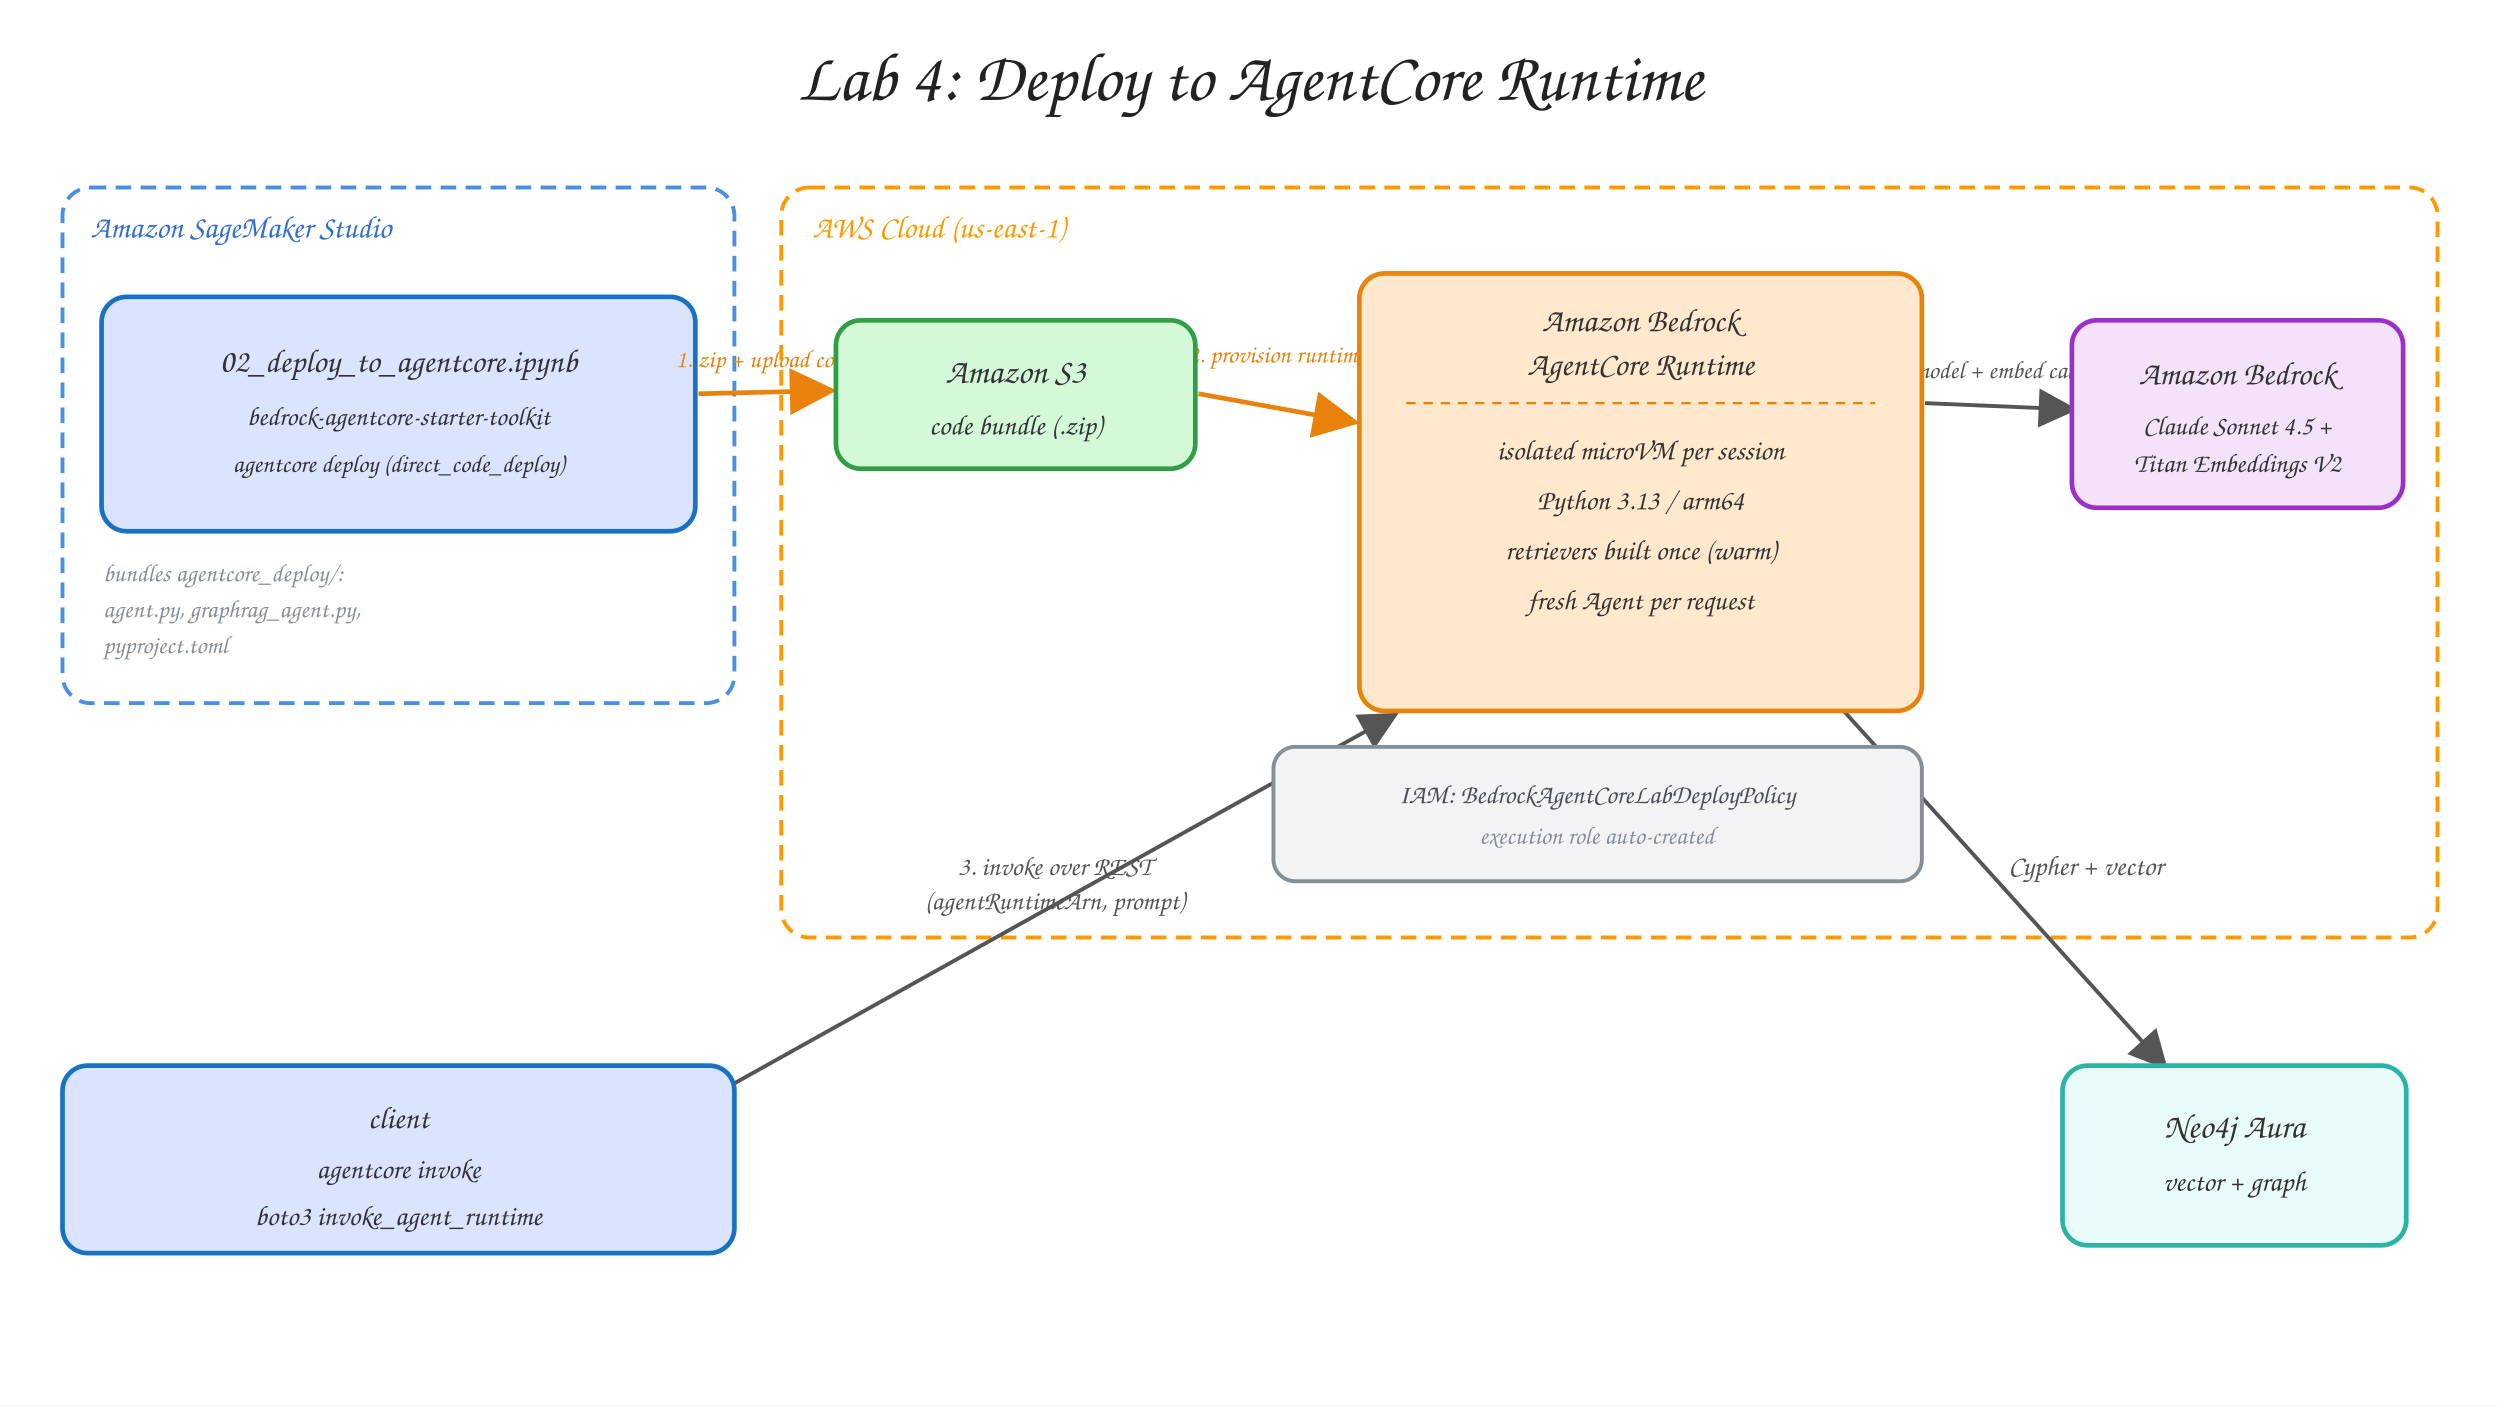
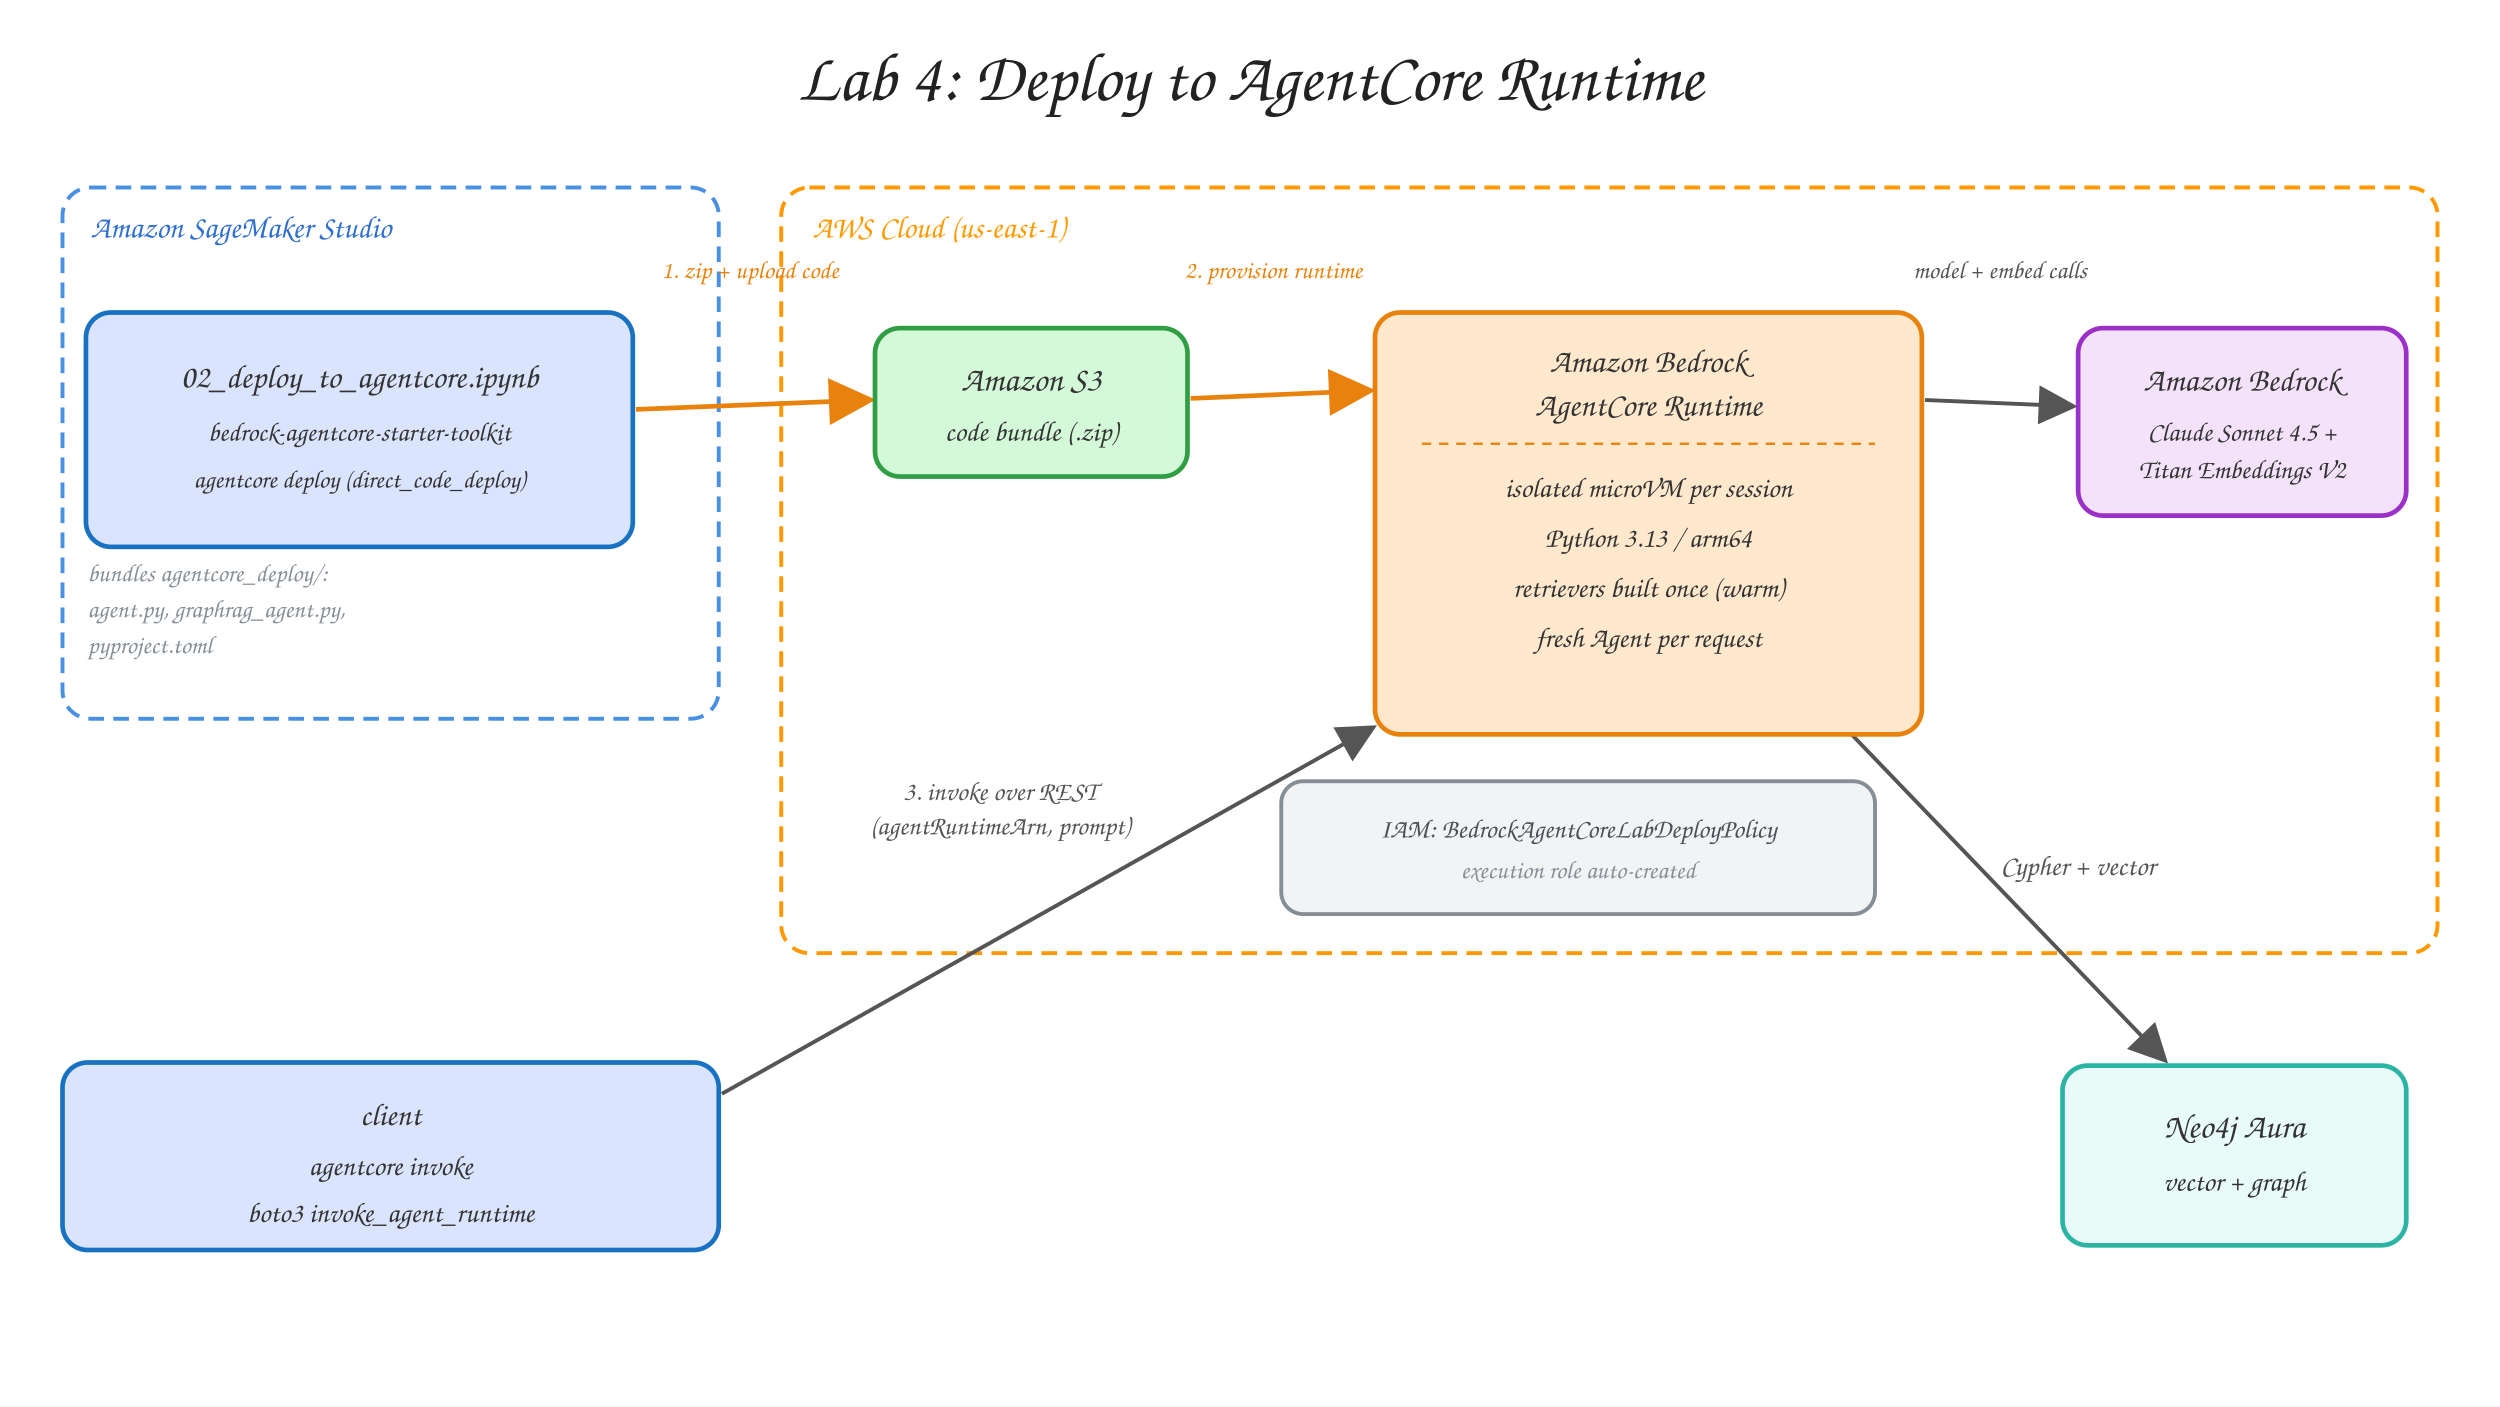
<svg xmlns="http://www.w3.org/2000/svg" viewBox="0 0 1600 900" font-family="'Comic Sans MS','Segoe Print','Bradley Hand',cursive">
  <defs>
    <marker id="ah-gray" markerWidth="12" markerHeight="12" refX="8.5" refY="5" orient="auto">
      <path d="M0,0 L10,5 L0,10 z" fill="#555" />
    </marker>
    <marker id="ah-orange" markerWidth="12" markerHeight="12" refX="8.5" refY="5" orient="auto">
      <path d="M0,0 L10,5 L0,10 z" fill="#e8820c" />
    </marker>
  </defs>
  <rect x="0" y="0" width="1600" height="900" fill="#ffffff" />
  <text x="800" y="64" text-anchor="middle" font-size="44" fill="#222">Lab 4: Deploy to AgentCore Runtime</text>
-   <rect x="40" y="120" width="430" height="330" rx="18" fill="none" stroke="#4a90e2" stroke-width="2.5" stroke-dasharray="10 6" />
+   <rect x="40" y="120" width="420" height="340" rx="18" fill="none" stroke="#4a90e2" stroke-width="2.5" stroke-dasharray="10 6" />
  <text x="58" y="152" font-size="20" fill="#2f6fd0">Amazon SageMaker Studio</text>
-   <rect x="65" y="190" width="380" height="150" rx="16" fill="#dbe4ff" stroke="#1971c2" stroke-width="3" />
-   <text x="255" y="238" text-anchor="middle" font-size="21" fill="#333">02_deploy_to_agentcore.ipynb</text>
-   <text x="255" y="272" text-anchor="middle" font-size="17" fill="#333">bedrock-agentcore-starter-toolkit</text>
-   <text x="255" y="302" text-anchor="middle" font-size="16" fill="#333">agentcore deploy (direct_code_deploy)</text>
-   <text x="66" y="372" font-size="16" fill="#868e96">bundles agentcore_deploy/:</text>
-   <text x="66" y="395" font-size="16" fill="#868e96">agent.py, graphrag_agent.py,</text>
-   <text x="66" y="418" font-size="16" fill="#868e96">pyproject.toml</text>
-   <rect x="500" y="120" width="1060" height="480" rx="18" fill="none" stroke="#ff9900" stroke-width="2.5" stroke-dasharray="10 6" />
+   <rect x="55" y="200" width="350" height="150" rx="16" fill="#dbe4ff" stroke="#1971c2" stroke-width="3" />
+   <text x="230" y="248" text-anchor="middle" font-size="21" fill="#333">02_deploy_to_agentcore.ipynb</text>
+   <text x="230" y="282" text-anchor="middle" font-size="17" fill="#333">bedrock-agentcore-starter-toolkit</text>
+   <text x="230" y="312" text-anchor="middle" font-size="16" fill="#333">agentcore deploy (direct_code_deploy)</text>
+   <text x="56" y="372" font-size="16" fill="#868e96">bundles agentcore_deploy/:</text>
+   <text x="56" y="395" font-size="16" fill="#868e96">agent.py, graphrag_agent.py,</text>
+   <text x="56" y="418" font-size="16" fill="#868e96">pyproject.toml</text>
+   <rect x="500" y="120" width="1060" height="490" rx="18" fill="none" stroke="#ff9900" stroke-width="2.5" stroke-dasharray="10 6" />
  <text x="520" y="152" font-size="20" fill="#ff9900">AWS Cloud (us-east-1)</text>
-   <line x1="447" y1="252" x2="531" y2="250" stroke="#e8820c" stroke-width="3" marker-end="url(#ah-orange)" />
-   <text x="489" y="235" text-anchor="middle" font-size="16" fill="#e8820c">1. zip + upload code</text>
-   <line x1="767" y1="252" x2="866" y2="270" stroke="#e8820c" stroke-width="3" marker-end="url(#ah-orange)" />
-   <text x="817" y="232" text-anchor="middle" font-size="16" fill="#e8820c">2. provision runtime</text>
-   <line x1="1232" y1="258" x2="1326" y2="262" stroke="#555" stroke-width="2.5" marker-end="url(#ah-gray)" />
-   <text x="1280" y="242" text-anchor="middle" font-size="16" fill="#555">model + embed calls</text>
-   <line x1="1180" y1="455" x2="1385" y2="682" stroke="#555" stroke-width="2.5" marker-end="url(#ah-gray)" />
-   <text x="1335" y="560" text-anchor="middle" font-size="18" fill="#555">Cypher + vector</text>
-   <line x1="458" y1="700" x2="892" y2="458" stroke="#555" stroke-width="2.5" marker-end="url(#ah-gray)" />
-   <text x="675" y="560" text-anchor="middle" font-size="17" fill="#555">3. invoke over REST</text>
-   <text x="675" y="582" text-anchor="middle" font-size="17" fill="#555">(agentRuntimeArn, prompt)</text>
-   <rect x="535" y="205" width="230" height="95" rx="16" fill="#d3f9d8" stroke="#2f9e44" stroke-width="3" />
-   <text x="650" y="245" text-anchor="middle" font-size="22" fill="#333">Amazon S3</text>
-   <text x="650" y="278" text-anchor="middle" font-size="18" fill="#333">code bundle (.zip)</text>
-   <rect x="870" y="175" width="360" height="280" rx="16" fill="#ffe8cc" stroke="#e8820c" stroke-width="3" />
-   <text x="1050" y="212" text-anchor="middle" font-size="21" fill="#333">Amazon Bedrock</text>
-   <text x="1050" y="240" text-anchor="middle" font-size="21" fill="#333">AgentCore Runtime</text>
-   <line x1="900" y1="258" x2="1200" y2="258" stroke="#e8820c" stroke-width="1.5" stroke-dasharray="6 5" />
-   <text x="1050" y="294" text-anchor="middle" font-size="18" fill="#333">isolated microVM per session</text>
-   <text x="1050" y="326" text-anchor="middle" font-size="18" fill="#333">Python 3.13 / arm64</text>
-   <text x="1050" y="358" text-anchor="middle" font-size="18" fill="#333">retrievers built once (warm)</text>
-   <text x="1050" y="390" text-anchor="middle" font-size="18" fill="#333">fresh Agent per request</text>
-   <rect x="1326" y="205" width="212" height="120" rx="16" fill="#f4e2fb" stroke="#9b30c9" stroke-width="3" />
-   <text x="1432" y="246" text-anchor="middle" font-size="21" fill="#333">Amazon Bedrock</text>
-   <text x="1432" y="278" text-anchor="middle" font-size="17" fill="#333">Claude Sonnet 4.5 +</text>
-   <text x="1432" y="302" text-anchor="middle" font-size="17" fill="#333">Titan Embeddings V2</text>
-   <rect x="815" y="478" width="415" height="86" rx="14" fill="#f1f3f5" stroke="#868e96" stroke-width="2.5" />
-   <text x="1022" y="514" text-anchor="middle" font-size="17" fill="#495057">IAM: BedrockAgentCoreLabDeployPolicy</text>
-   <text x="1022" y="540" text-anchor="middle" font-size="16" fill="#868e96">execution role auto-created</text>
+   <line x1="407" y1="262" x2="556" y2="256" stroke="#e8820c" stroke-width="3" marker-end="url(#ah-orange)" />
+   <text x="480" y="178" text-anchor="middle" font-size="16" fill="#e8820c">1. zip + upload code</text>
+   <line x1="762" y1="255" x2="876" y2="250" stroke="#e8820c" stroke-width="3" marker-end="url(#ah-orange)" />
+   <text x="815" y="178" text-anchor="middle" font-size="16" fill="#e8820c">2. provision runtime</text>
+   <line x1="1232" y1="256" x2="1326" y2="260" stroke="#555" stroke-width="2.5" marker-end="url(#ah-gray)" />
+   <text x="1280" y="178" text-anchor="middle" font-size="16" fill="#555">model + embed calls</text>
+   <line x1="1185" y1="470" x2="1385" y2="678" stroke="#555" stroke-width="2.5" marker-end="url(#ah-gray)" />
+   <text x="1330" y="560" text-anchor="middle" font-size="18" fill="#555">Cypher + vector</text>
+   <line x1="462" y1="700" x2="878" y2="466" stroke="#555" stroke-width="2.5" marker-end="url(#ah-gray)" />
+   <text x="640" y="512" text-anchor="middle" font-size="17" fill="#555">3. invoke over REST</text>
+   <text x="640" y="534" text-anchor="middle" font-size="17" fill="#555">(agentRuntimeArn, prompt)</text>
+   <rect x="560" y="210" width="200" height="95" rx="16" fill="#d3f9d8" stroke="#2f9e44" stroke-width="3" />
+   <text x="660" y="250" text-anchor="middle" font-size="22" fill="#333">Amazon S3</text>
+   <text x="660" y="282" text-anchor="middle" font-size="18" fill="#333">code bundle (.zip)</text>
+   <rect x="880" y="200" width="350" height="270" rx="16" fill="#ffe8cc" stroke="#e8820c" stroke-width="3" />
+   <text x="1055" y="238" text-anchor="middle" font-size="21" fill="#333">Amazon Bedrock</text>
+   <text x="1055" y="266" text-anchor="middle" font-size="21" fill="#333">AgentCore Runtime</text>
+   <line x1="910" y1="284" x2="1200" y2="284" stroke="#e8820c" stroke-width="1.5" stroke-dasharray="6 5" />
+   <text x="1055" y="318" text-anchor="middle" font-size="18" fill="#333">isolated microVM per session</text>
+   <text x="1055" y="350" text-anchor="middle" font-size="18" fill="#333">Python 3.13 / arm64</text>
+   <text x="1055" y="382" text-anchor="middle" font-size="18" fill="#333">retrievers built once (warm)</text>
+   <text x="1055" y="414" text-anchor="middle" font-size="18" fill="#333">fresh Agent per request</text>
+   <rect x="1330" y="210" width="210" height="120" rx="16" fill="#f4e2fb" stroke="#9b30c9" stroke-width="3" />
+   <text x="1435" y="250" text-anchor="middle" font-size="21" fill="#333">Amazon Bedrock</text>
+   <text x="1435" y="282" text-anchor="middle" font-size="17" fill="#333">Claude Sonnet 4.5 +</text>
+   <text x="1435" y="306" text-anchor="middle" font-size="17" fill="#333">Titan Embeddings V2</text>
+   <rect x="820" y="500" width="380" height="85" rx="14" fill="#f1f3f5" stroke="#868e96" stroke-width="2.5" />
+   <text x="1010" y="536" text-anchor="middle" font-size="17" fill="#495057">IAM: BedrockAgentCoreLabDeployPolicy</text>
+   <text x="1010" y="562" text-anchor="middle" font-size="16" fill="#868e96">execution role auto-created</text>
  <rect x="1320" y="682" width="220" height="115" rx="16" fill="#e8fbf8" stroke="#2bb3a3" stroke-width="3" />
  <text x="1430" y="728" text-anchor="middle" font-size="22" fill="#333">Neo4j Aura</text>
  <text x="1430" y="762" text-anchor="middle" font-size="18" fill="#333">vector + graph</text>
-   <rect x="40" y="682" width="430" height="120" rx="16" fill="#dbe4ff" stroke="#1971c2" stroke-width="3" />
-   <text x="255" y="722" text-anchor="middle" font-size="20" fill="#333">client</text>
-   <text x="255" y="754" text-anchor="middle" font-size="18" fill="#333">agentcore invoke</text>
-   <text x="255" y="784" text-anchor="middle" font-size="18" fill="#333">boto3 invoke_agent_runtime</text>
+   <rect x="40" y="680" width="420" height="120" rx="16" fill="#dbe4ff" stroke="#1971c2" stroke-width="3" />
+   <text x="250" y="720" text-anchor="middle" font-size="20" fill="#333">client</text>
+   <text x="250" y="752" text-anchor="middle" font-size="18" fill="#333">agentcore invoke</text>
+   <text x="250" y="782" text-anchor="middle" font-size="18" fill="#333">boto3 invoke_agent_runtime</text>
</svg>
